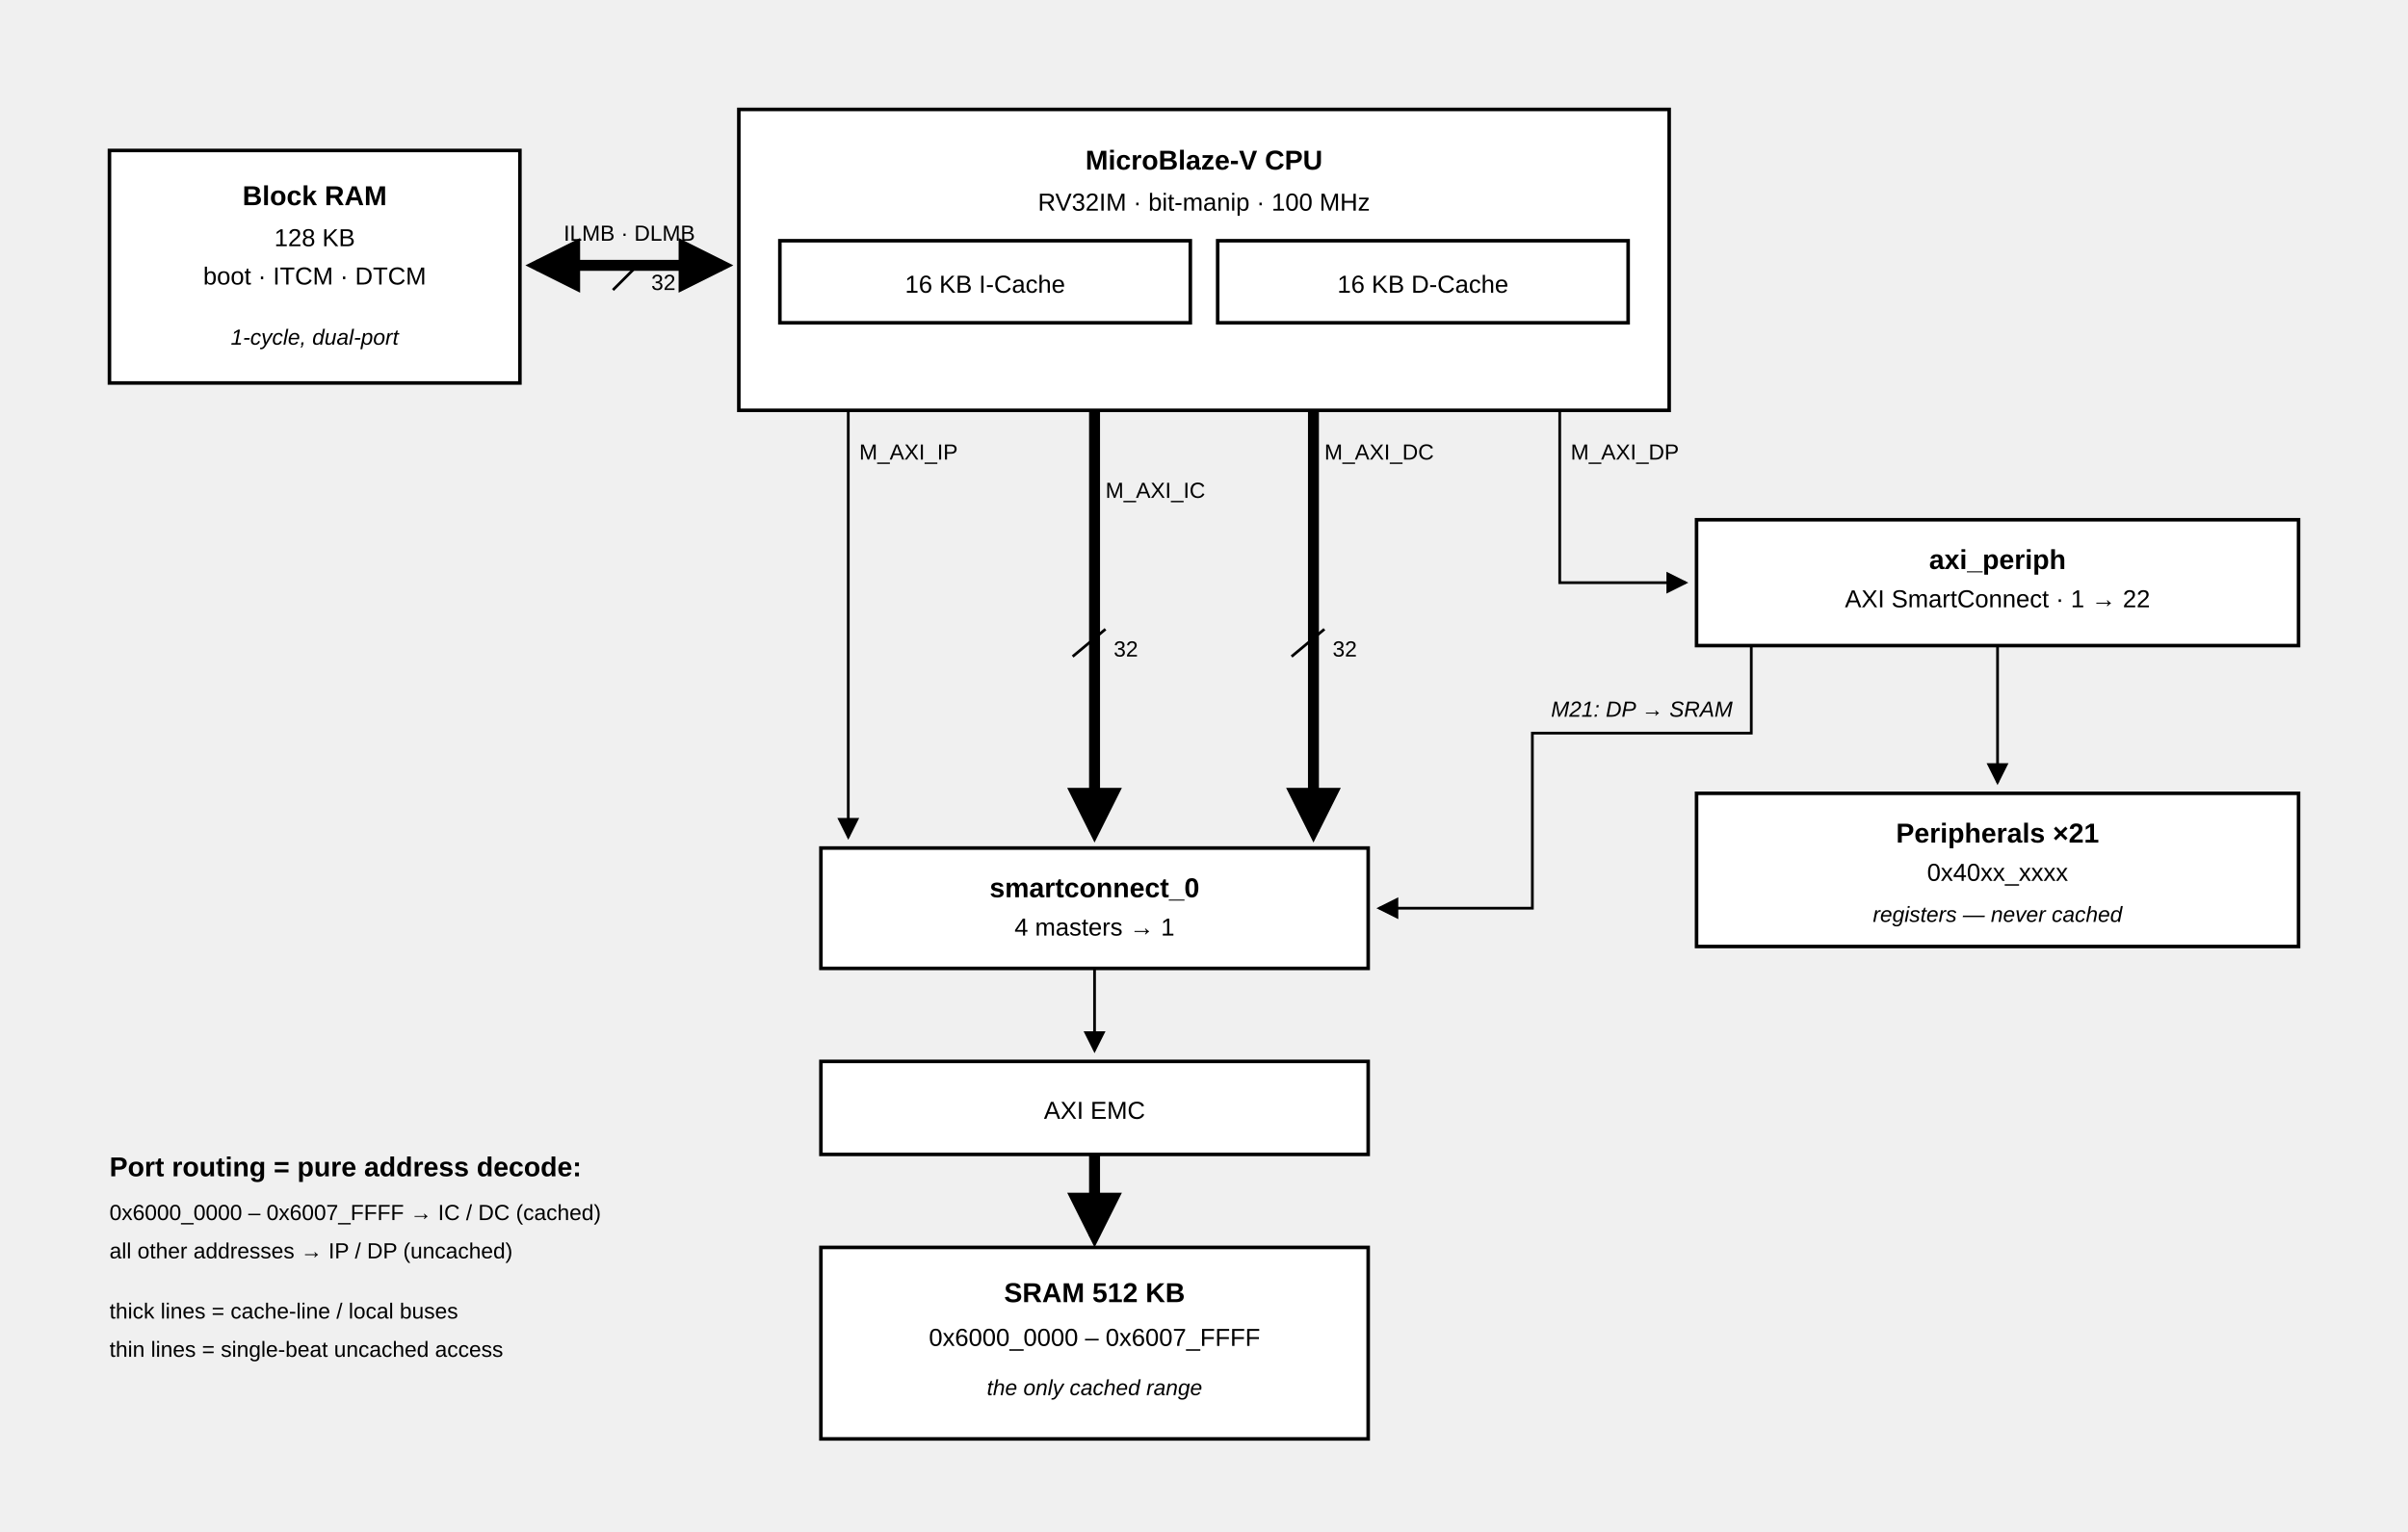
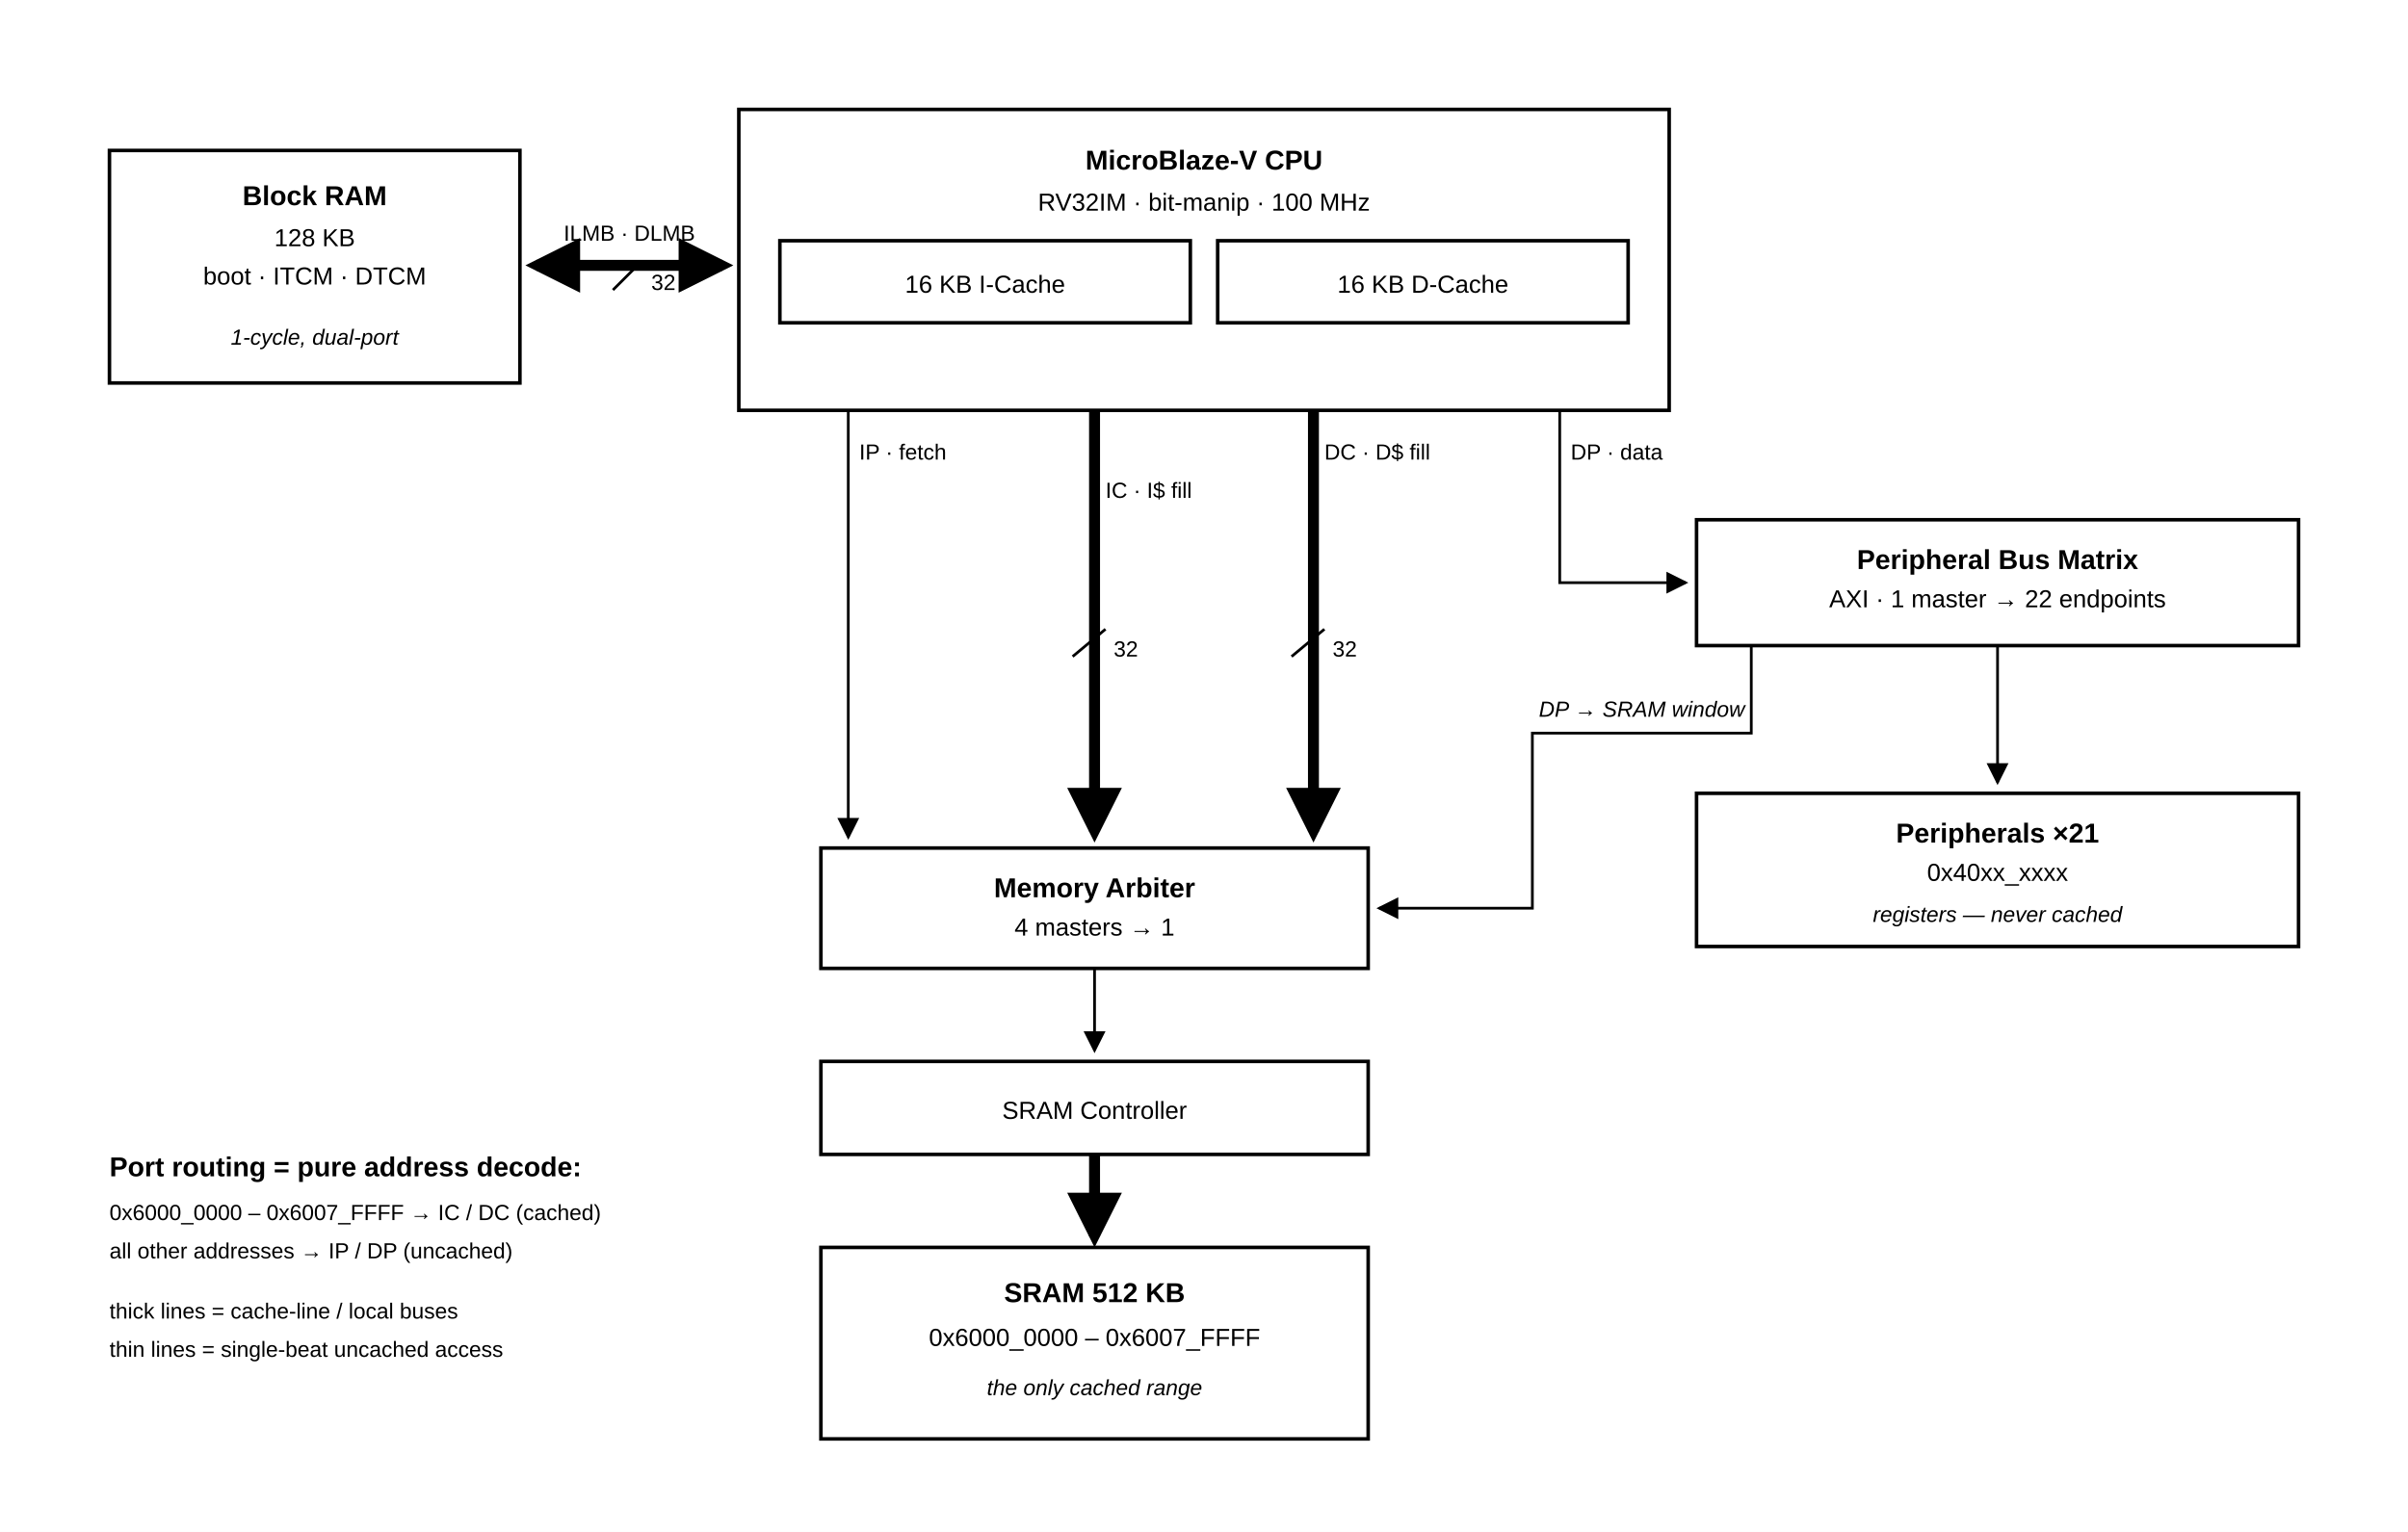
<svg xmlns="http://www.w3.org/2000/svg" viewBox="0 0 880 560" font-family="Liberation Sans, Helvetica, Arial, sans-serif" fill="black">
+   <rect x="0" y="0" width="880" height="560" fill="white" />
  <defs>
    <marker id="arr" markerWidth="8" markerHeight="8" refX="7" refY="4" orient="auto">
      <path d="M0,0 L8,4 L0,8 z" />
    </marker>
    <marker id="arrb" markerWidth="5" markerHeight="5" refX="4" refY="2.5" orient="auto">
      <path d="M0,0 L5,2.5 L0,5 z" />
    </marker>
    <marker id="arrs" markerWidth="5" markerHeight="5" refX="1" refY="2.5" orient="auto">
      <path d="M5,0 L0,2.5 L5,5 z" />
    </marker>
  </defs>
  <style>
    .box  { fill:white; stroke:black; stroke-width:1.3; }
    .bus  { stroke:black; stroke-width:4; fill:none; marker-end:url(#arrb); }
    .bus2 { stroke:black; stroke-width:4; fill:none; marker-end:url(#arrb); marker-start:url(#arrs); }
    .wire { stroke:black; stroke-width:1; fill:none; marker-end:url(#arr); }
    .t    { font-size:9px; }
    .tb   { font-size:10px; font-weight:bold; }
    .ts   { font-size:8px; }
    .ti   { font-size:8px; font-style:italic; }
  </style>
  <rect class="box" x="270" y="40" width="340" height="110" />
  <text class="tb" x="440" y="62" text-anchor="middle" font-size="12">MicroBlaze-V CPU</text>
  <text class="t" x="440" y="77" text-anchor="middle">RV32IM · bit-manip · 100 MHz</text>
  <rect class="box" x="285" y="88" width="150" height="30" />
  <text class="t" x="360" y="107" text-anchor="middle">16 KB I-Cache</text>
  <rect class="box" x="445" y="88" width="150" height="30" />
  <text class="t" x="520" y="107" text-anchor="middle">16 KB D-Cache</text>
  <rect class="box" x="40" y="55" width="150" height="85" />
  <text class="tb" x="115" y="75" text-anchor="middle">Block RAM</text>
  <text class="t" x="115" y="90" text-anchor="middle">128 KB</text>
  <text class="t" x="115" y="104" text-anchor="middle">boot · ITCM · DTCM</text>
  <text class="ti" x="115" y="126" text-anchor="middle">1-cycle, dual-port</text>
  <line class="bus2" x1="196" y1="97" x2="264" y2="97" />
  <text class="ts" x="230" y="88" text-anchor="middle">ILMB · DLMB</text>
  <line x1="224" y1="106" x2="234" y2="96" stroke="black" stroke-width="1" />
  <text class="ts" x="238" y="106">32</text>
  <line class="wire" x1="310" y1="150" x2="310" y2="306" />
-   <text class="ts" x="314" y="168">M_AXI_IP</text>
+   <text class="ts" x="314" y="168">IP · fetch</text>
  <line class="bus" x1="400" y1="150" x2="400" y2="304" />
-   <text class="ts" x="404" y="182">M_AXI_IC</text>
+   <text class="ts" x="404" y="182">IC · I$ fill</text>
  <line x1="392" y1="240" x2="404" y2="230" stroke="black" stroke-width="1" />
  <text class="ts" x="407" y="240">32</text>
  <line class="bus" x1="480" y1="150" x2="480" y2="304" />
-   <text class="ts" x="484" y="168">M_AXI_DC</text>
+   <text class="ts" x="484" y="168">DC · D$ fill</text>
  <line x1="472" y1="240" x2="484" y2="230" stroke="black" stroke-width="1" />
  <text class="ts" x="487" y="240">32</text>
  <polyline class="wire" points="570,150 570,213 616,213" />
-   <text class="ts" x="574" y="168">M_AXI_DP</text>
+   <text class="ts" x="574" y="168">DP · data</text>
  <rect class="box" x="620" y="190" width="220" height="46" />
-   <text class="tb" x="730" y="208" text-anchor="middle">axi_periph</text>
-   <text class="t" x="730" y="222" text-anchor="middle">AXI SmartConnect · 1 → 22</text>
+   <text class="tb" x="730" y="208" text-anchor="middle">Peripheral Bus Matrix</text>
+   <text class="t" x="730" y="222" text-anchor="middle">AXI · 1 master → 22 endpoints</text>
  <line class="wire" x1="730" y1="236" x2="730" y2="286" />
  <rect class="box" x="620" y="290" width="220" height="56" />
  <text class="tb" x="730" y="308" text-anchor="middle">Peripherals ×21</text>
  <text class="t" x="730" y="322" text-anchor="middle">0x40xx_xxxx</text>
  <text class="ti" x="730" y="337" text-anchor="middle">registers — never cached</text>
  <polyline class="wire" points="640,236 640,268 560,268 560,332 504,332" />
-   <text class="ti" x="600" y="262" text-anchor="middle">M21: DP → SRAM</text>
+   <text class="ti" x="600" y="262" text-anchor="middle">DP → SRAM window</text>
  <rect class="box" x="300" y="310" width="200" height="44" />
-   <text class="tb" x="400" y="328" text-anchor="middle">smartconnect_0</text>
+   <text class="tb" x="400" y="328" text-anchor="middle">Memory Arbiter</text>
  <text class="t" x="400" y="342" text-anchor="middle">4 masters → 1</text>
  <line class="wire" x1="400" y1="354" x2="400" y2="384" />
  <rect class="box" x="300" y="388" width="200" height="34" />
-   <text class="t" x="400" y="409" text-anchor="middle">AXI EMC</text>
+   <text class="t" x="400" y="409" text-anchor="middle">SRAM Controller</text>
  <line class="bus" x1="400" y1="422" x2="400" y2="452" />
  <rect class="box" x="300" y="456" width="200" height="70" />
  <text class="tb" x="400" y="476" text-anchor="middle">SRAM 512 KB</text>
  <text class="t" x="400" y="492" text-anchor="middle">0x6000_0000 – 0x6007_FFFF</text>
  <text class="ti" x="400" y="510" text-anchor="middle">the only cached range</text>
  <text class="tb" x="40" y="430" font-size="9">Port routing = pure address decode:</text>
  <text class="ts" x="40" y="446">0x6000_0000 – 0x6007_FFFF → IC / DC (cached)</text>
  <text class="ts" x="40" y="460">all other addresses → IP / DP (uncached)</text>
  <text class="ts" x="40" y="482">thick lines = cache-line / local buses</text>
  <text class="ts" x="40" y="496">thin lines = single-beat uncached access</text>
</svg>
